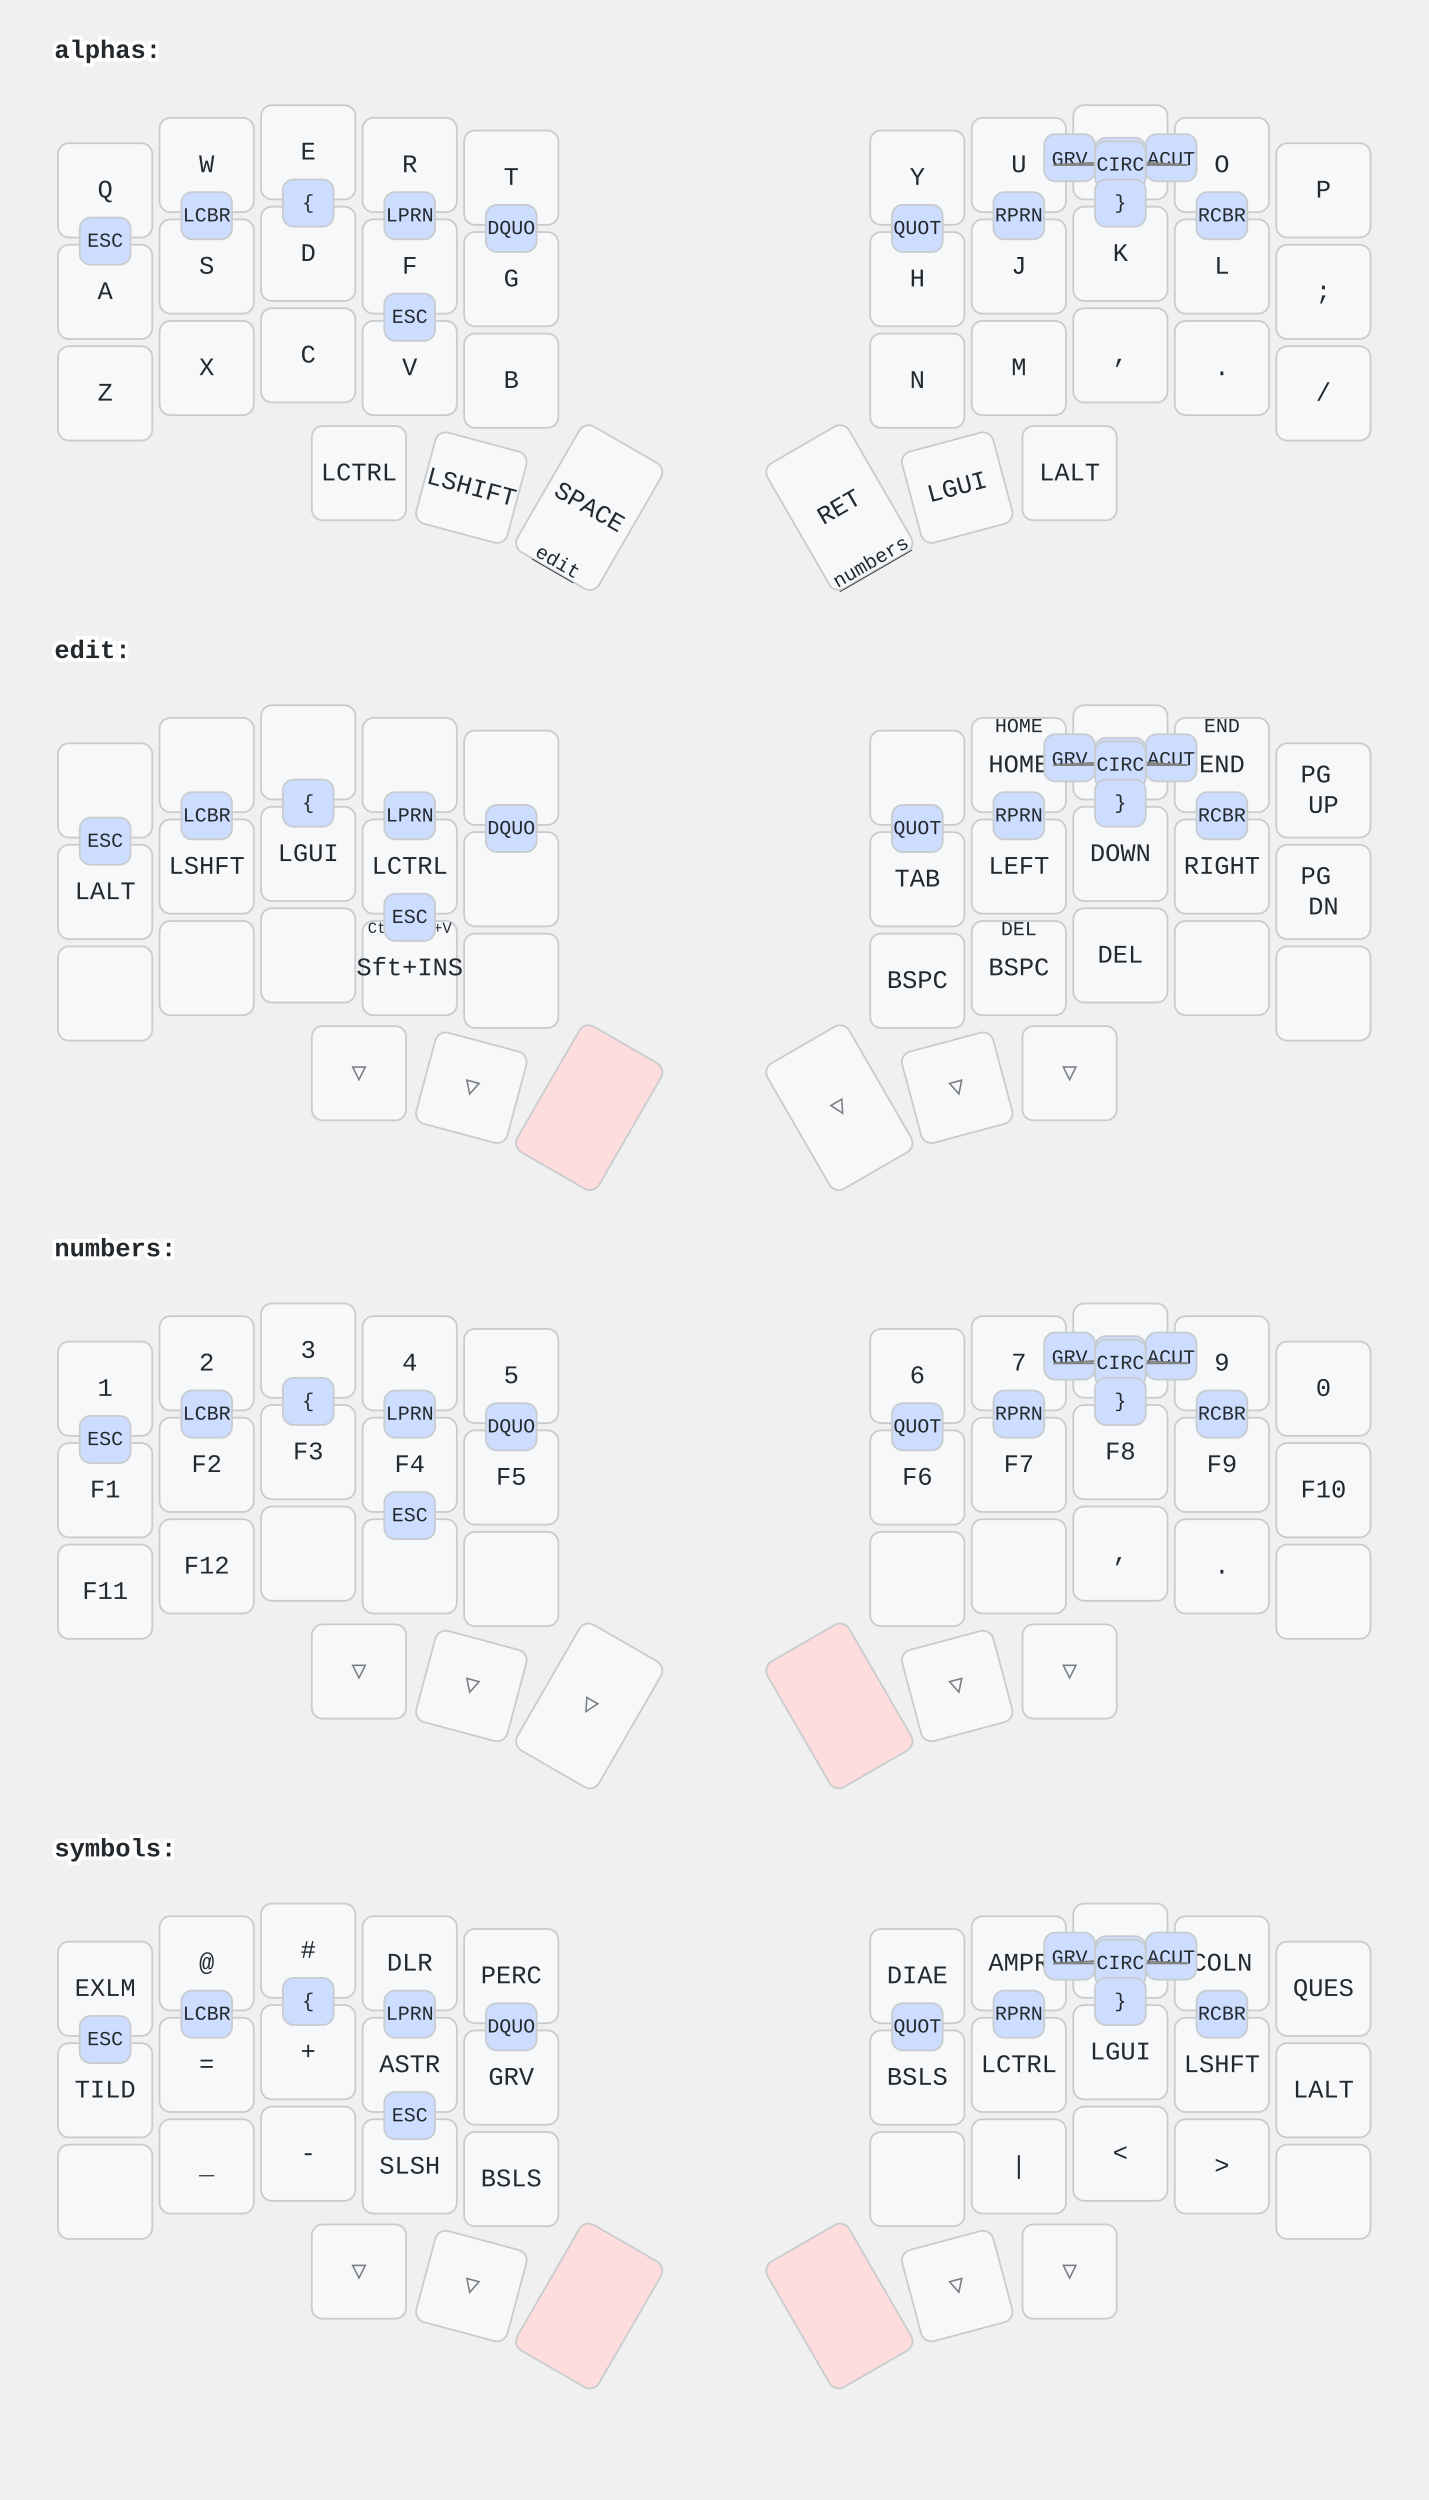
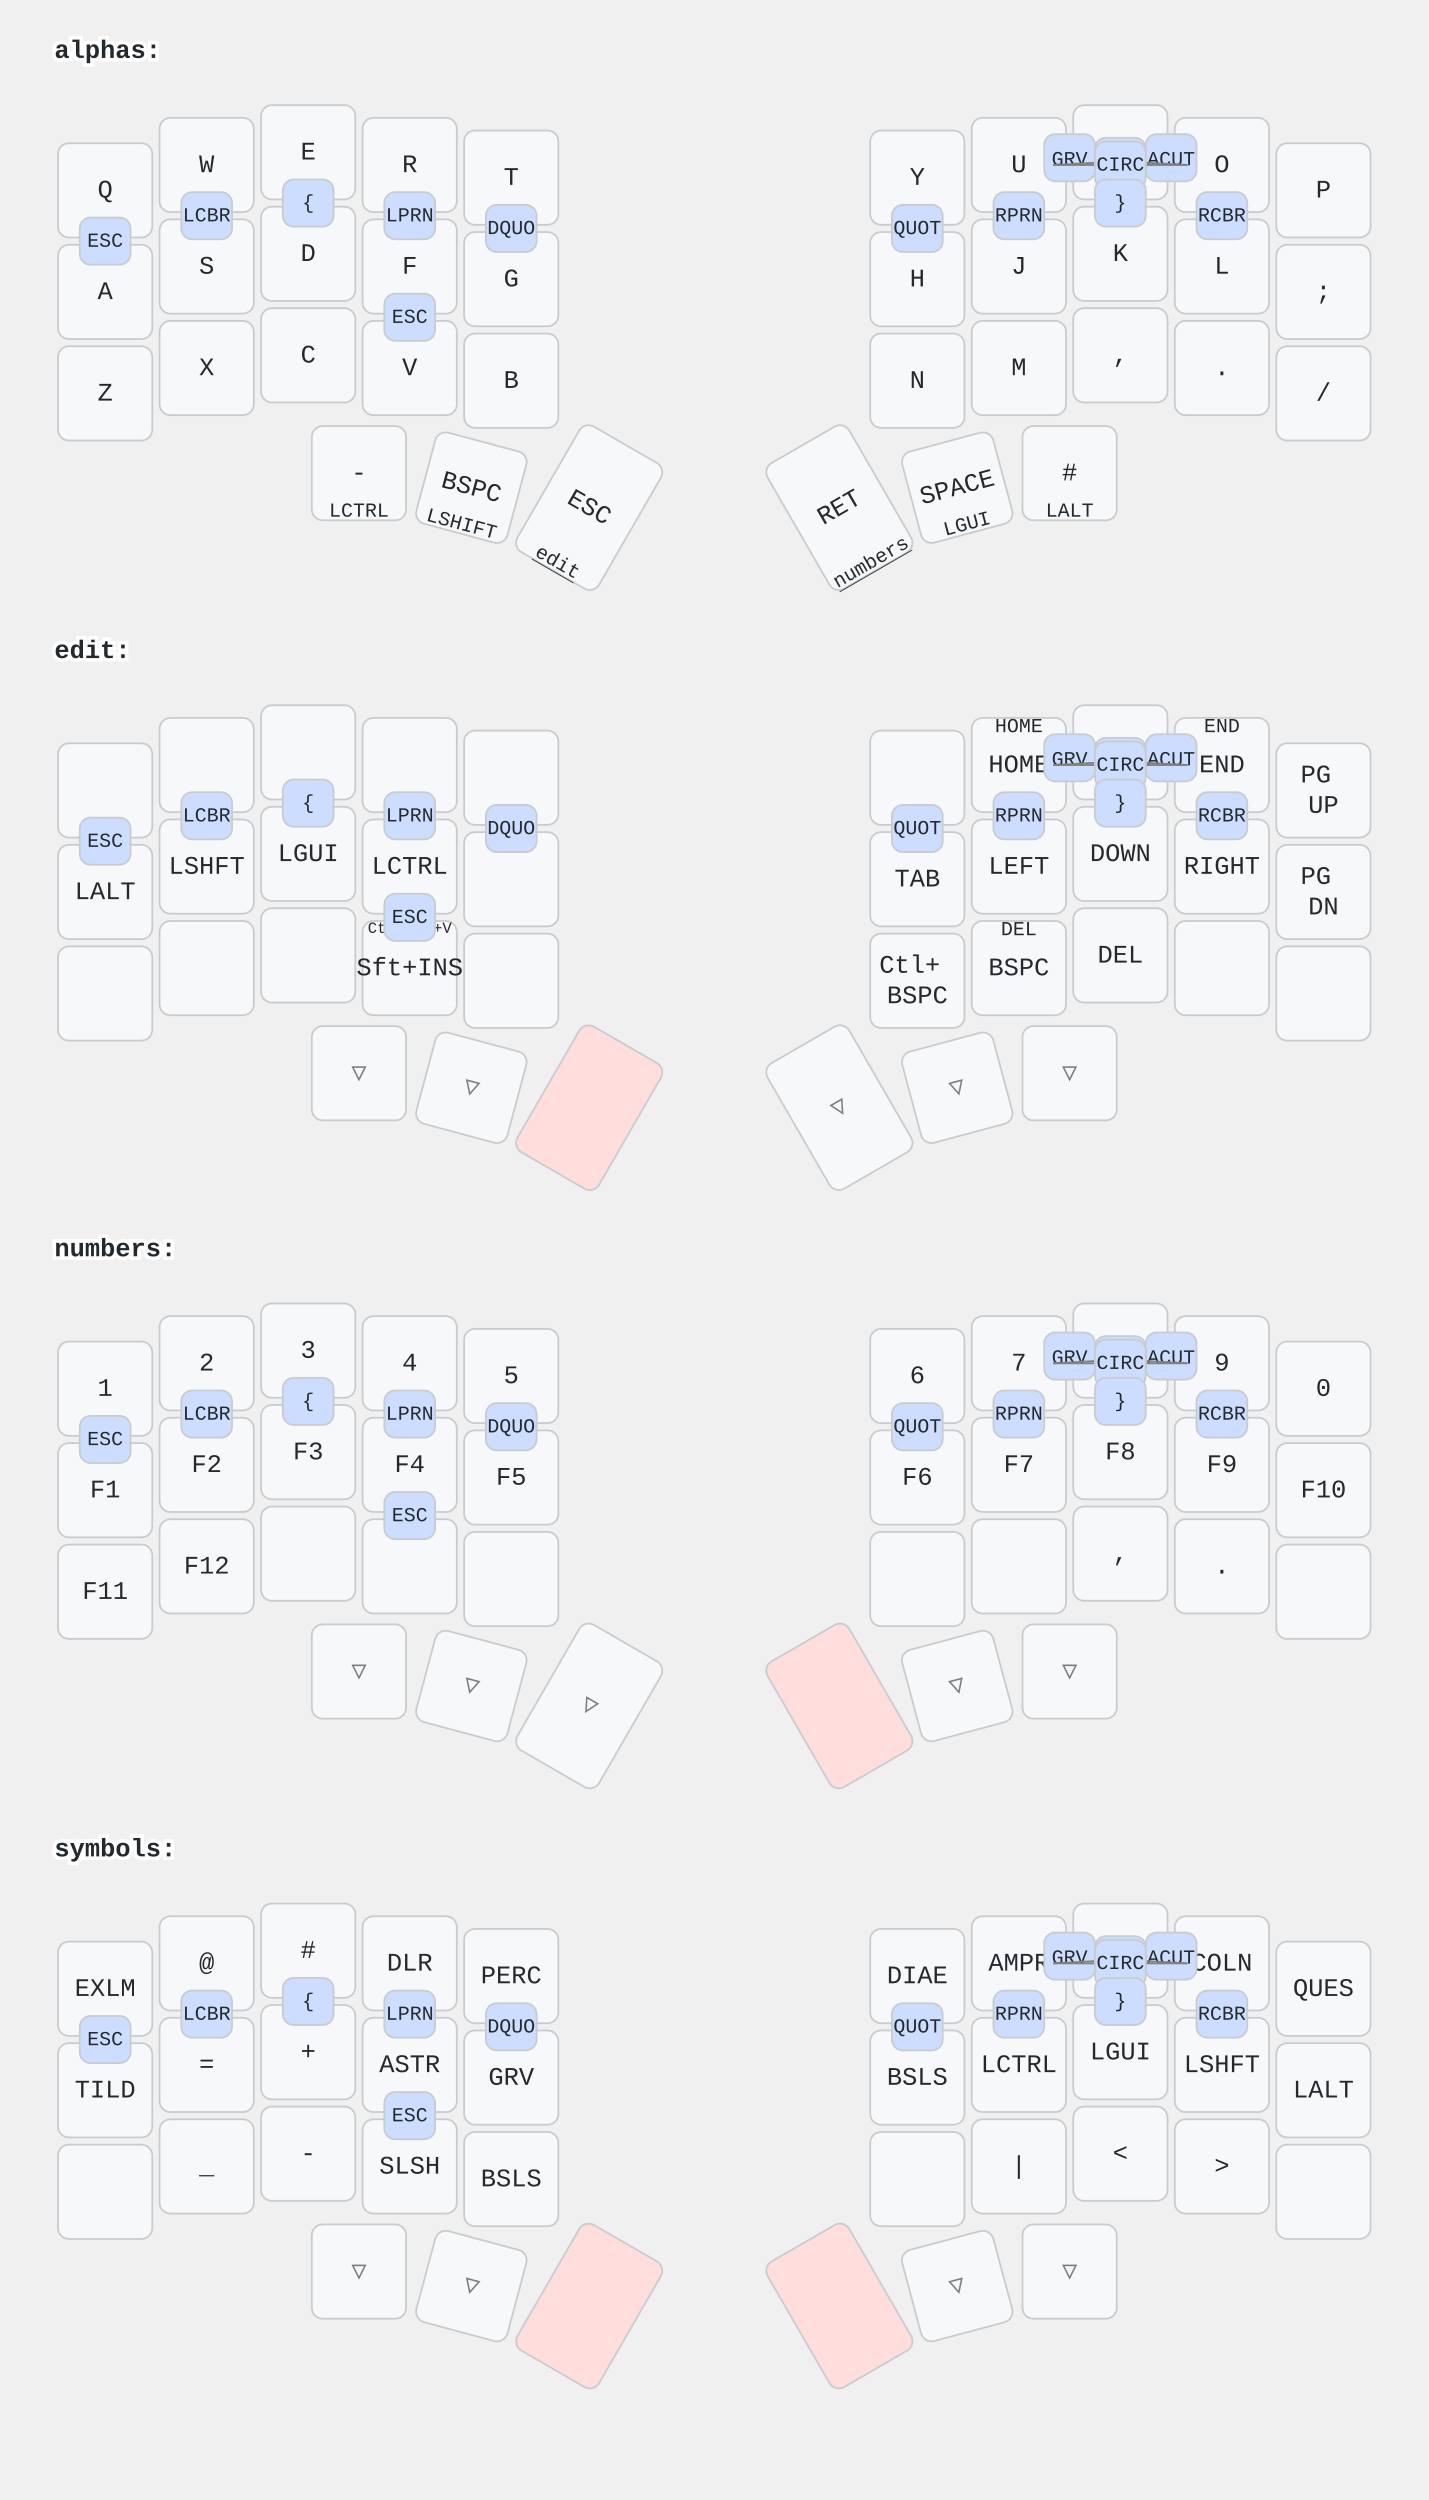
<svg xmlns="http://www.w3.org/2000/svg" width="788" height="1379" viewBox="0 0 788 1379" class="keymap">
  <style>/* inherit to force styles through use tags */
svg path {
    fill: inherit;
}

/* font and background color specifications */
svg.keymap {
    font-family: SFMono-Regular,Consolas,Liberation Mono,Menlo,monospace;
    font-size: 14px;
    font-kerning: normal;
    text-rendering: optimizeLegibility;
    fill: #24292e;
}

/* default key styling */
rect.key {
    fill: #f6f8fa;
}

rect.key, rect.combo {
    stroke: #c9cccf;
    stroke-width: 1;
}

/* default key side styling, only used is draw_key_sides is set */
rect.side {
    filter: brightness(90%);
}

/* color accent for combo boxes */
rect.combo, rect.combo-separate {
    fill: #cdf;
}

/* color accent for held keys */
rect.held, rect.combo.held {
    fill: #fdd;
}

/* color accent for ghost (optional) keys */
rect.ghost, rect.combo.ghost {
    stroke-dasharray: 4, 4;
    stroke-width: 2;
}

text {
    text-anchor: middle;
    dominant-baseline: middle;
}

/* styling for layer labels */
text.label {
    font-weight: bold;
    text-anchor: start;
    stroke: white;
    stroke-width: 4;
    paint-order: stroke;
}

/* styling for optional footer */
text.footer {
    text-anchor: end;
    dominant-baseline: auto;
    stroke: white;
    stroke-width: 4;
    paint-order: stroke;
}

/* styling for combo tap, and key non-tap label text */
text.combo, text.hold, text.shifted, text.left, text.right {
    font-size: 11px;
}

text.hold {
    text-anchor: middle;
    dominant-baseline: auto;
}

text.shifted {
    text-anchor: middle;
    dominant-baseline: hanging;
}

text.left {
    text-anchor: start;
}

text.right {
    text-anchor: end;
}

text.layer-activator {
    text-decoration: underline;
}

/* styling for hold/shifted label text in combo box */
text.combo.hold, text.combo.shifted, text.combo.left, text.combo.right {
    font-size: 8px;
}

/* lighter symbol for transparent keys */
text.trans {
    fill: #7b7e81;
}

/* styling for combo dendrons */
path.combo {
    stroke-width: 1;
    stroke: gray;
    fill: none;
}

/* Start Tabler Icons Cleanup */
/* cannot use height/width with glyphs */
.icon-tabler &gt; path {
    fill: inherit;
    stroke: inherit;
    stroke-width: 2;
}
/* hide tabler's default box */
.icon-tabler &gt; path[stroke="none"][fill="none"] {
    visibility: hidden;
}
/* End Tabler Icons Cleanup */
</style>
  <g transform="translate(30, 0)" class="layer-alphas">
    <text x="0" y="28" class="label" id="alphas">alphas:</text>
    <g transform="translate(0, 56)">
      <g transform="translate(28, 49)" class="key keypos-0">
        <rect rx="6" ry="6" x="-26" y="-26" width="52" height="52" class="key" />
        <text x="0" y="0" class="key tap">Q</text>
      </g>
      <g transform="translate(84, 35)" class="key keypos-1">
        <rect rx="6" ry="6" x="-26" y="-26" width="52" height="52" class="key" />
        <text x="0" y="0" class="key tap">W</text>
      </g>
      <g transform="translate(140, 28)" class="key keypos-2">
        <rect rx="6" ry="6" x="-26" y="-26" width="52" height="52" class="key" />
        <text x="0" y="0" class="key tap">E</text>
      </g>
      <g transform="translate(196, 35)" class="key keypos-3">
        <rect rx="6" ry="6" x="-26" y="-26" width="52" height="52" class="key" />
        <text x="0" y="0" class="key tap">R</text>
      </g>
      <g transform="translate(252, 42)" class="key keypos-4">
        <rect rx="6" ry="6" x="-26" y="-26" width="52" height="52" class="key" />
        <text x="0" y="0" class="key tap">T</text>
      </g>
      <g transform="translate(476, 42)" class="key keypos-5">
        <rect rx="6" ry="6" x="-26" y="-26" width="52" height="52" class="key" />
        <text x="0" y="0" class="key tap">Y</text>
      </g>
      <g transform="translate(532, 35)" class="key keypos-6">
        <rect rx="6" ry="6" x="-26" y="-26" width="52" height="52" class="key" />
        <text x="0" y="0" class="key tap">U</text>
      </g>
      <g transform="translate(588, 28)" class="key keypos-7">
        <rect rx="6" ry="6" x="-26" y="-26" width="52" height="52" class="key" />
        <text x="0" y="0" class="key tap">I</text>
      </g>
      <g transform="translate(644, 35)" class="key keypos-8">
        <rect rx="6" ry="6" x="-26" y="-26" width="52" height="52" class="key" />
        <text x="0" y="0" class="key tap">O</text>
      </g>
      <g transform="translate(700, 49)" class="key keypos-9">
        <rect rx="6" ry="6" x="-26" y="-26" width="52" height="52" class="key" />
        <text x="0" y="0" class="key tap">P</text>
      </g>
      <g transform="translate(28, 105)" class="key keypos-10">
        <rect rx="6" ry="6" x="-26" y="-26" width="52" height="52" class="key" />
        <text x="0" y="0" class="key tap">A</text>
      </g>
      <g transform="translate(84, 91)" class="key keypos-11">
        <rect rx="6" ry="6" x="-26" y="-26" width="52" height="52" class="key" />
        <text x="0" y="0" class="key tap">S</text>
      </g>
      <g transform="translate(140, 84)" class="key keypos-12">
        <rect rx="6" ry="6" x="-26" y="-26" width="52" height="52" class="key" />
        <text x="0" y="0" class="key tap">D</text>
      </g>
      <g transform="translate(196, 91)" class="key keypos-13">
        <rect rx="6" ry="6" x="-26" y="-26" width="52" height="52" class="key" />
        <text x="0" y="0" class="key tap">F</text>
      </g>
      <g transform="translate(252, 98)" class="key keypos-14">
        <rect rx="6" ry="6" x="-26" y="-26" width="52" height="52" class="key" />
        <text x="0" y="0" class="key tap">G</text>
      </g>
      <g transform="translate(476, 98)" class="key keypos-15">
        <rect rx="6" ry="6" x="-26" y="-26" width="52" height="52" class="key" />
        <text x="0" y="0" class="key tap">H</text>
      </g>
      <g transform="translate(532, 91)" class="key keypos-16">
        <rect rx="6" ry="6" x="-26" y="-26" width="52" height="52" class="key" />
        <text x="0" y="0" class="key tap">J</text>
      </g>
      <g transform="translate(588, 84)" class="key keypos-17">
        <rect rx="6" ry="6" x="-26" y="-26" width="52" height="52" class="key" />
        <text x="0" y="0" class="key tap">K</text>
      </g>
      <g transform="translate(644, 91)" class="key keypos-18">
        <rect rx="6" ry="6" x="-26" y="-26" width="52" height="52" class="key" />
        <text x="0" y="0" class="key tap">L</text>
      </g>
      <g transform="translate(700, 105)" class="key keypos-19">
        <rect rx="6" ry="6" x="-26" y="-26" width="52" height="52" class="key" />
        <text x="0" y="0" class="key tap">;</text>
      </g>
      <g transform="translate(28, 161)" class="key keypos-20">
        <rect rx="6" ry="6" x="-26" y="-26" width="52" height="52" class="key" />
        <text x="0" y="0" class="key tap">Z</text>
      </g>
      <g transform="translate(84, 147)" class="key keypos-21">
        <rect rx="6" ry="6" x="-26" y="-26" width="52" height="52" class="key" />
        <text x="0" y="0" class="key tap">X</text>
      </g>
      <g transform="translate(140, 140)" class="key keypos-22">
        <rect rx="6" ry="6" x="-26" y="-26" width="52" height="52" class="key" />
        <text x="0" y="0" class="key tap">C</text>
      </g>
      <g transform="translate(196, 147)" class="key keypos-23">
        <rect rx="6" ry="6" x="-26" y="-26" width="52" height="52" class="key" />
        <text x="0" y="0" class="key tap">V</text>
      </g>
      <g transform="translate(252, 154)" class="key keypos-24">
        <rect rx="6" ry="6" x="-26" y="-26" width="52" height="52" class="key" />
        <text x="0" y="0" class="key tap">B</text>
      </g>
      <g transform="translate(476, 154)" class="key keypos-25">
        <rect rx="6" ry="6" x="-26" y="-26" width="52" height="52" class="key" />
        <text x="0" y="0" class="key tap">N</text>
      </g>
      <g transform="translate(532, 147)" class="key keypos-26">
        <rect rx="6" ry="6" x="-26" y="-26" width="52" height="52" class="key" />
        <text x="0" y="0" class="key tap">M</text>
      </g>
      <g transform="translate(588, 140)" class="key keypos-27">
        <rect rx="6" ry="6" x="-26" y="-26" width="52" height="52" class="key" />
        <text x="0" y="0" class="key tap">,</text>
      </g>
      <g transform="translate(644, 147)" class="key keypos-28">
        <rect rx="6" ry="6" x="-26" y="-26" width="52" height="52" class="key" />
        <text x="0" y="0" class="key tap">.</text>
      </g>
      <g transform="translate(700, 161)" class="key keypos-29">
        <rect rx="6" ry="6" x="-26" y="-26" width="52" height="52" class="key" />
        <text x="0" y="0" class="key tap">/</text>
      </g>
      <g transform="translate(168, 205)" class="key keypos-30">
        <rect rx="6" ry="6" x="-26" y="-26" width="52" height="52" class="key" />
-         <text x="0" y="0" class="key tap">LCTRL</text>
+         <text x="0" y="0" class="key tap">-</text>
+         <text x="0" y="24" class="key hold">LCTRL</text>
      </g>
      <g transform="translate(230, 213) rotate(15.0)" class="key keypos-31">
        <rect rx="6" ry="6" x="-26" y="-26" width="52" height="52" class="key" />
-         <text x="0" y="0" class="key tap">LSHIFT</text>
+         <text x="0" y="0" class="key tap">BSPC</text>
+         <text x="0" y="24" class="key hold">LSHIFT</text>
      </g>
      <g transform="translate(295, 224) rotate(30.0)" class="key keypos-32">
        <rect rx="6" ry="6" x="-26" y="-40" width="52" height="80" class="key" />
-         <text x="0" y="0" class="key tap">SPACE</text>
+         <text x="0" y="0" class="key tap">ESC</text>
        <a href="#edit">
          <text x="0" y="38" class="key hold layer-activator">edit</text>
        </a>
      </g>
      <g transform="translate(433, 224) rotate(-30.0)" class="key keypos-33">
        <rect rx="6" ry="6" x="-26" y="-40" width="52" height="80" class="key" />
        <text x="0" y="0" class="key tap">RET</text>
        <a href="#numbers">
          <text x="0" y="38" class="key hold layer-activator">numbers</text>
        </a>
      </g>
      <g transform="translate(498, 213) rotate(-15.0)" class="key keypos-34">
        <rect rx="6" ry="6" x="-26" y="-26" width="52" height="52" class="key" />
-         <text x="0" y="0" class="key tap">LGUI</text>
+         <text x="0" y="0" class="key tap">SPACE</text>
+         <text x="0" y="24" class="key hold">LGUI</text>
      </g>
      <g transform="translate(560, 205)" class="key keypos-35">
        <rect rx="6" ry="6" x="-26" y="-26" width="52" height="52" class="key" />
-         <text x="0" y="0" class="key tap">LALT</text>
+         <text x="0" y="0" class="key tap">#</text>
+         <text x="0" y="24" class="key hold">LALT</text>
      </g>
      <g class="combo combopos-0">
        <rect rx="6" ry="6" x="602" y="18" width="28" height="26" class="combo" />
        <text x="616" y="32" class="combo tap">ACUT</text>
      </g>
      <g class="combo combopos-1">
        <rect rx="6" ry="6" x="546" y="18" width="28" height="26" class="combo" />
        <text x="560" y="32" class="combo tap">GRV</text>
      </g>
      <g class="combo combopos-2">
        <path d="M588,33 l-37,2" class="combo" />
        <path d="M588,33 l37,2" class="combo" />
        <rect rx="6" ry="6" x="574" y="20" width="28" height="26" class="combo" />
        <text x="588" y="33" class="combo tap">TILD</text>
      </g>
      <g class="combo combopos-3">
        <path d="M588,35 l-37,0" class="combo" />
        <path d="M588,35 l37,0" class="combo" />
        <rect rx="6" ry="6" x="574" y="22" width="28" height="26" class="combo" />
        <text x="588" y="35" class="combo tap">CIRC</text>
      </g>
      <g class="combo combopos-4">
        <rect rx="6" ry="6" x="182" y="50" width="28" height="26" class="combo" />
        <text x="196" y="63" class="combo tap">LPRN</text>
      </g>
      <g class="combo combopos-5">
        <rect rx="6" ry="6" x="518" y="50" width="28" height="26" class="combo" />
        <text x="532" y="63" class="combo tap">RPRN</text>
      </g>
      <g class="combo combopos-6">
        <rect rx="6" ry="6" x="70" y="50" width="28" height="26" class="combo" />
        <text x="84" y="63" class="combo tap">LCBR</text>
      </g>
      <g class="combo combopos-7">
        <rect rx="6" ry="6" x="630" y="50" width="28" height="26" class="combo" />
        <text x="644" y="63" class="combo tap">RCBR</text>
      </g>
      <g class="combo combopos-8">
        <rect rx="6" ry="6" x="126" y="43" width="28" height="26" class="combo" />
        <text x="140" y="56" class="combo tap">{</text>
      </g>
      <g class="combo combopos-9">
        <rect rx="6" ry="6" x="574" y="43" width="28" height="26" class="combo" />
        <text x="588" y="56" class="combo tap">}</text>
      </g>
      <g class="combo combopos-10">
        <rect rx="6" ry="6" x="238" y="57" width="28" height="26" class="combo" />
        <text x="252" y="70" class="combo tap">DQUO</text>
      </g>
      <g class="combo combopos-11">
        <rect rx="6" ry="6" x="462" y="57" width="28" height="26" class="combo" />
        <text x="476" y="70" class="combo tap">QUOT</text>
      </g>
      <g class="combo combopos-12">
        <rect rx="6" ry="6" x="14" y="64" width="28" height="26" class="combo" />
        <text x="28" y="77" class="combo tap">ESC</text>
      </g>
      <g class="combo combopos-13">
        <rect rx="6" ry="6" x="182" y="106" width="28" height="26" class="combo" />
        <text x="196" y="119" class="combo tap">ESC</text>
      </g>
    </g>
  </g>
  <g transform="translate(30, 331)" class="layer-edit">
    <text x="0" y="28" class="label" id="edit">edit:</text>
    <g transform="translate(0, 56)">
      <g transform="translate(28, 49)" class="key keypos-0">
        <rect rx="6" ry="6" x="-26" y="-26" width="52" height="52" class="key" />
      </g>
      <g transform="translate(84, 35)" class="key keypos-1">
        <rect rx="6" ry="6" x="-26" y="-26" width="52" height="52" class="key" />
      </g>
      <g transform="translate(140, 28)" class="key keypos-2">
        <rect rx="6" ry="6" x="-26" y="-26" width="52" height="52" class="key" />
      </g>
      <g transform="translate(196, 35)" class="key keypos-3">
        <rect rx="6" ry="6" x="-26" y="-26" width="52" height="52" class="key" />
      </g>
      <g transform="translate(252, 42)" class="key keypos-4">
        <rect rx="6" ry="6" x="-26" y="-26" width="52" height="52" class="key" />
      </g>
      <g transform="translate(476, 42)" class="key keypos-5">
        <rect rx="6" ry="6" x="-26" y="-26" width="52" height="52" class="key" />
      </g>
      <g transform="translate(532, 35)" class="key keypos-6">
        <rect rx="6" ry="6" x="-26" y="-26" width="52" height="52" class="key" />
        <text x="0" y="0" class="key tap">HOME</text>
        <text x="0" y="-24" class="key shifted">HOME</text>
      </g>
      <g transform="translate(588, 28)" class="key keypos-7">
        <rect rx="6" ry="6" x="-26" y="-26" width="52" height="52" class="key" />
        <text x="0" y="0" class="key tap">UP</text>
      </g>
      <g transform="translate(644, 35)" class="key keypos-8">
        <rect rx="6" ry="6" x="-26" y="-26" width="52" height="52" class="key" />
        <text x="0" y="0" class="key tap">END</text>
        <text x="0" y="-24" class="key shifted">END</text>
      </g>
      <g transform="translate(700, 49)" class="key keypos-9">
        <rect rx="6" ry="6" x="-26" y="-26" width="52" height="52" class="key" />
        <text x="0" y="0" class="key tap">
          <tspan x="0" dy="-0.6em">PG</tspan>
          <tspan x="0" dy="1.2em">UP</tspan>
        </text>
      </g>
      <g transform="translate(28, 105)" class="key keypos-10">
        <rect rx="6" ry="6" x="-26" y="-26" width="52" height="52" class="key" />
        <text x="0" y="0" class="key tap">LALT</text>
      </g>
      <g transform="translate(84, 91)" class="key keypos-11">
        <rect rx="6" ry="6" x="-26" y="-26" width="52" height="52" class="key" />
        <text x="0" y="0" class="key tap">LSHFT</text>
      </g>
      <g transform="translate(140, 84)" class="key keypos-12">
        <rect rx="6" ry="6" x="-26" y="-26" width="52" height="52" class="key" />
        <text x="0" y="0" class="key tap">LGUI</text>
      </g>
      <g transform="translate(196, 91)" class="key keypos-13">
        <rect rx="6" ry="6" x="-26" y="-26" width="52" height="52" class="key" />
        <text x="0" y="0" class="key tap">LCTRL</text>
      </g>
      <g transform="translate(252, 98)" class="key keypos-14">
        <rect rx="6" ry="6" x="-26" y="-26" width="52" height="52" class="key" />
      </g>
      <g transform="translate(476, 98)" class="key keypos-15">
        <rect rx="6" ry="6" x="-26" y="-26" width="52" height="52" class="key" />
        <text x="0" y="0" class="key tap">TAB</text>
      </g>
      <g transform="translate(532, 91)" class="key keypos-16">
        <rect rx="6" ry="6" x="-26" y="-26" width="52" height="52" class="key" />
        <text x="0" y="0" class="key tap">LEFT</text>
      </g>
      <g transform="translate(588, 84)" class="key keypos-17">
        <rect rx="6" ry="6" x="-26" y="-26" width="52" height="52" class="key" />
        <text x="0" y="0" class="key tap">DOWN</text>
      </g>
      <g transform="translate(644, 91)" class="key keypos-18">
        <rect rx="6" ry="6" x="-26" y="-26" width="52" height="52" class="key" />
        <text x="0" y="0" class="key tap">RIGHT</text>
      </g>
      <g transform="translate(700, 105)" class="key keypos-19">
        <rect rx="6" ry="6" x="-26" y="-26" width="52" height="52" class="key" />
        <text x="0" y="0" class="key tap">
          <tspan x="0" dy="-0.6em">PG</tspan>
          <tspan x="0" dy="1.2em">DN</tspan>
        </text>
      </g>
      <g transform="translate(28, 161)" class="key keypos-20">
        <rect rx="6" ry="6" x="-26" y="-26" width="52" height="52" class="key" />
      </g>
      <g transform="translate(84, 147)" class="key keypos-21">
        <rect rx="6" ry="6" x="-26" y="-26" width="52" height="52" class="key" />
      </g>
      <g transform="translate(140, 140)" class="key keypos-22">
        <rect rx="6" ry="6" x="-26" y="-26" width="52" height="52" class="key" />
      </g>
      <g transform="translate(196, 147)" class="key keypos-23">
        <rect rx="6" ry="6" x="-26" y="-26" width="52" height="52" class="key" />
        <text x="0" y="0" class="key tap">Sft+INS</text>
        <text x="0" y="-24" class="key shifted">
          <tspan style="font-size: 78%">Ctl+Sft+V</tspan>
        </text>
      </g>
      <g transform="translate(252, 154)" class="key keypos-24">
        <rect rx="6" ry="6" x="-26" y="-26" width="52" height="52" class="key" />
      </g>
      <g transform="translate(476, 154)" class="key keypos-25">
        <rect rx="6" ry="6" x="-26" y="-26" width="52" height="52" class="key" />
-         <text x="0" y="0" class="key tap">BSPC</text>
+         <text x="0" y="0" class="key tap">
+           <tspan x="0" dy="-0.6em">Ctl+</tspan>
+           <tspan x="0" dy="1.2em">BSPC</tspan>
+         </text>
      </g>
      <g transform="translate(532, 147)" class="key keypos-26">
        <rect rx="6" ry="6" x="-26" y="-26" width="52" height="52" class="key" />
        <text x="0" y="0" class="key tap">BSPC</text>
        <text x="0" y="-24" class="key shifted">DEL</text>
      </g>
      <g transform="translate(588, 140)" class="key keypos-27">
        <rect rx="6" ry="6" x="-26" y="-26" width="52" height="52" class="key" />
        <text x="0" y="0" class="key tap">DEL</text>
      </g>
      <g transform="translate(644, 147)" class="key keypos-28">
        <rect rx="6" ry="6" x="-26" y="-26" width="52" height="52" class="key" />
      </g>
      <g transform="translate(700, 161)" class="key keypos-29">
        <rect rx="6" ry="6" x="-26" y="-26" width="52" height="52" class="key" />
      </g>
      <g transform="translate(168, 205)" class="key trans keypos-30">
        <rect rx="6" ry="6" x="-26" y="-26" width="52" height="52" class="key trans" />
        <text x="0" y="0" class="key trans tap">▽</text>
      </g>
      <g transform="translate(230, 213) rotate(15.0)" class="key trans keypos-31">
        <rect rx="6" ry="6" x="-26" y="-26" width="52" height="52" class="key trans" />
        <text x="0" y="0" class="key trans tap">▽</text>
      </g>
      <g transform="translate(295, 224) rotate(30.0)" class="key held keypos-32">
        <rect rx="6" ry="6" x="-26" y="-40" width="52" height="80" class="key held" />
      </g>
      <g transform="translate(433, 224) rotate(-30.0)" class="key trans keypos-33">
        <rect rx="6" ry="6" x="-26" y="-40" width="52" height="80" class="key trans" />
        <text x="0" y="0" class="key trans tap">▽</text>
      </g>
      <g transform="translate(498, 213) rotate(-15.0)" class="key trans keypos-34">
        <rect rx="6" ry="6" x="-26" y="-26" width="52" height="52" class="key trans" />
        <text x="0" y="0" class="key trans tap">▽</text>
      </g>
      <g transform="translate(560, 205)" class="key trans keypos-35">
        <rect rx="6" ry="6" x="-26" y="-26" width="52" height="52" class="key trans" />
        <text x="0" y="0" class="key trans tap">▽</text>
      </g>
      <g class="combo combopos-0">
        <rect rx="6" ry="6" x="602" y="18" width="28" height="26" class="combo" />
        <text x="616" y="32" class="combo tap">ACUT</text>
      </g>
      <g class="combo combopos-1">
        <rect rx="6" ry="6" x="546" y="18" width="28" height="26" class="combo" />
        <text x="560" y="32" class="combo tap">GRV</text>
      </g>
      <g class="combo combopos-2">
        <path d="M588,33 l-37,2" class="combo" />
        <path d="M588,33 l37,2" class="combo" />
        <rect rx="6" ry="6" x="574" y="20" width="28" height="26" class="combo" />
        <text x="588" y="33" class="combo tap">TILD</text>
      </g>
      <g class="combo combopos-3">
        <path d="M588,35 l-37,0" class="combo" />
        <path d="M588,35 l37,0" class="combo" />
        <rect rx="6" ry="6" x="574" y="22" width="28" height="26" class="combo" />
        <text x="588" y="35" class="combo tap">CIRC</text>
      </g>
      <g class="combo combopos-4">
        <rect rx="6" ry="6" x="182" y="50" width="28" height="26" class="combo" />
        <text x="196" y="63" class="combo tap">LPRN</text>
      </g>
      <g class="combo combopos-5">
        <rect rx="6" ry="6" x="518" y="50" width="28" height="26" class="combo" />
        <text x="532" y="63" class="combo tap">RPRN</text>
      </g>
      <g class="combo combopos-6">
        <rect rx="6" ry="6" x="70" y="50" width="28" height="26" class="combo" />
        <text x="84" y="63" class="combo tap">LCBR</text>
      </g>
      <g class="combo combopos-7">
        <rect rx="6" ry="6" x="630" y="50" width="28" height="26" class="combo" />
        <text x="644" y="63" class="combo tap">RCBR</text>
      </g>
      <g class="combo combopos-8">
        <rect rx="6" ry="6" x="126" y="43" width="28" height="26" class="combo" />
        <text x="140" y="56" class="combo tap">{</text>
      </g>
      <g class="combo combopos-9">
        <rect rx="6" ry="6" x="574" y="43" width="28" height="26" class="combo" />
        <text x="588" y="56" class="combo tap">}</text>
      </g>
      <g class="combo combopos-10">
        <rect rx="6" ry="6" x="238" y="57" width="28" height="26" class="combo" />
        <text x="252" y="70" class="combo tap">DQUO</text>
      </g>
      <g class="combo combopos-11">
        <rect rx="6" ry="6" x="462" y="57" width="28" height="26" class="combo" />
        <text x="476" y="70" class="combo tap">QUOT</text>
      </g>
      <g class="combo combopos-12">
        <rect rx="6" ry="6" x="14" y="64" width="28" height="26" class="combo" />
        <text x="28" y="77" class="combo tap">ESC</text>
      </g>
      <g class="combo combopos-13">
        <rect rx="6" ry="6" x="182" y="106" width="28" height="26" class="combo" />
        <text x="196" y="119" class="combo tap">ESC</text>
      </g>
    </g>
  </g>
  <g transform="translate(30, 661)" class="layer-numbers">
    <text x="0" y="28" class="label" id="numbers">numbers:</text>
    <g transform="translate(0, 56)">
      <g transform="translate(28, 49)" class="key keypos-0">
        <rect rx="6" ry="6" x="-26" y="-26" width="52" height="52" class="key" />
        <text x="0" y="0" class="key tap">1</text>
      </g>
      <g transform="translate(84, 35)" class="key keypos-1">
        <rect rx="6" ry="6" x="-26" y="-26" width="52" height="52" class="key" />
        <text x="0" y="0" class="key tap">2</text>
      </g>
      <g transform="translate(140, 28)" class="key keypos-2">
        <rect rx="6" ry="6" x="-26" y="-26" width="52" height="52" class="key" />
        <text x="0" y="0" class="key tap">3</text>
      </g>
      <g transform="translate(196, 35)" class="key keypos-3">
        <rect rx="6" ry="6" x="-26" y="-26" width="52" height="52" class="key" />
        <text x="0" y="0" class="key tap">4</text>
      </g>
      <g transform="translate(252, 42)" class="key keypos-4">
        <rect rx="6" ry="6" x="-26" y="-26" width="52" height="52" class="key" />
        <text x="0" y="0" class="key tap">5</text>
      </g>
      <g transform="translate(476, 42)" class="key keypos-5">
        <rect rx="6" ry="6" x="-26" y="-26" width="52" height="52" class="key" />
        <text x="0" y="0" class="key tap">6</text>
      </g>
      <g transform="translate(532, 35)" class="key keypos-6">
        <rect rx="6" ry="6" x="-26" y="-26" width="52" height="52" class="key" />
        <text x="0" y="0" class="key tap">7</text>
      </g>
      <g transform="translate(588, 28)" class="key keypos-7">
        <rect rx="6" ry="6" x="-26" y="-26" width="52" height="52" class="key" />
        <text x="0" y="0" class="key tap">8</text>
      </g>
      <g transform="translate(644, 35)" class="key keypos-8">
        <rect rx="6" ry="6" x="-26" y="-26" width="52" height="52" class="key" />
        <text x="0" y="0" class="key tap">9</text>
      </g>
      <g transform="translate(700, 49)" class="key keypos-9">
        <rect rx="6" ry="6" x="-26" y="-26" width="52" height="52" class="key" />
        <text x="0" y="0" class="key tap">0</text>
      </g>
      <g transform="translate(28, 105)" class="key keypos-10">
        <rect rx="6" ry="6" x="-26" y="-26" width="52" height="52" class="key" />
        <text x="0" y="0" class="key tap">F1</text>
      </g>
      <g transform="translate(84, 91)" class="key keypos-11">
        <rect rx="6" ry="6" x="-26" y="-26" width="52" height="52" class="key" />
        <text x="0" y="0" class="key tap">F2</text>
      </g>
      <g transform="translate(140, 84)" class="key keypos-12">
        <rect rx="6" ry="6" x="-26" y="-26" width="52" height="52" class="key" />
        <text x="0" y="0" class="key tap">F3</text>
      </g>
      <g transform="translate(196, 91)" class="key keypos-13">
        <rect rx="6" ry="6" x="-26" y="-26" width="52" height="52" class="key" />
        <text x="0" y="0" class="key tap">F4</text>
      </g>
      <g transform="translate(252, 98)" class="key keypos-14">
        <rect rx="6" ry="6" x="-26" y="-26" width="52" height="52" class="key" />
        <text x="0" y="0" class="key tap">F5</text>
      </g>
      <g transform="translate(476, 98)" class="key keypos-15">
        <rect rx="6" ry="6" x="-26" y="-26" width="52" height="52" class="key" />
        <text x="0" y="0" class="key tap">F6</text>
      </g>
      <g transform="translate(532, 91)" class="key keypos-16">
        <rect rx="6" ry="6" x="-26" y="-26" width="52" height="52" class="key" />
        <text x="0" y="0" class="key tap">F7</text>
      </g>
      <g transform="translate(588, 84)" class="key keypos-17">
        <rect rx="6" ry="6" x="-26" y="-26" width="52" height="52" class="key" />
        <text x="0" y="0" class="key tap">F8</text>
      </g>
      <g transform="translate(644, 91)" class="key keypos-18">
        <rect rx="6" ry="6" x="-26" y="-26" width="52" height="52" class="key" />
        <text x="0" y="0" class="key tap">F9</text>
      </g>
      <g transform="translate(700, 105)" class="key keypos-19">
        <rect rx="6" ry="6" x="-26" y="-26" width="52" height="52" class="key" />
        <text x="0" y="0" class="key tap">F10</text>
      </g>
      <g transform="translate(28, 161)" class="key keypos-20">
        <rect rx="6" ry="6" x="-26" y="-26" width="52" height="52" class="key" />
        <text x="0" y="0" class="key tap">F11</text>
      </g>
      <g transform="translate(84, 147)" class="key keypos-21">
        <rect rx="6" ry="6" x="-26" y="-26" width="52" height="52" class="key" />
        <text x="0" y="0" class="key tap">F12</text>
      </g>
      <g transform="translate(140, 140)" class="key keypos-22">
        <rect rx="6" ry="6" x="-26" y="-26" width="52" height="52" class="key" />
      </g>
      <g transform="translate(196, 147)" class="key keypos-23">
        <rect rx="6" ry="6" x="-26" y="-26" width="52" height="52" class="key" />
      </g>
      <g transform="translate(252, 154)" class="key keypos-24">
        <rect rx="6" ry="6" x="-26" y="-26" width="52" height="52" class="key" />
      </g>
      <g transform="translate(476, 154)" class="key keypos-25">
        <rect rx="6" ry="6" x="-26" y="-26" width="52" height="52" class="key" />
      </g>
      <g transform="translate(532, 147)" class="key keypos-26">
        <rect rx="6" ry="6" x="-26" y="-26" width="52" height="52" class="key" />
      </g>
      <g transform="translate(588, 140)" class="key keypos-27">
        <rect rx="6" ry="6" x="-26" y="-26" width="52" height="52" class="key" />
        <text x="0" y="0" class="key tap">,</text>
      </g>
      <g transform="translate(644, 147)" class="key keypos-28">
        <rect rx="6" ry="6" x="-26" y="-26" width="52" height="52" class="key" />
        <text x="0" y="0" class="key tap">.</text>
      </g>
      <g transform="translate(700, 161)" class="key keypos-29">
        <rect rx="6" ry="6" x="-26" y="-26" width="52" height="52" class="key" />
      </g>
      <g transform="translate(168, 205)" class="key trans keypos-30">
        <rect rx="6" ry="6" x="-26" y="-26" width="52" height="52" class="key trans" />
        <text x="0" y="0" class="key trans tap">▽</text>
      </g>
      <g transform="translate(230, 213) rotate(15.0)" class="key trans keypos-31">
        <rect rx="6" ry="6" x="-26" y="-26" width="52" height="52" class="key trans" />
        <text x="0" y="0" class="key trans tap">▽</text>
      </g>
      <g transform="translate(295, 224) rotate(30.0)" class="key trans keypos-32">
        <rect rx="6" ry="6" x="-26" y="-40" width="52" height="80" class="key trans" />
        <text x="0" y="0" class="key trans tap">▽</text>
      </g>
      <g transform="translate(433, 224) rotate(-30.0)" class="key held keypos-33">
        <rect rx="6" ry="6" x="-26" y="-40" width="52" height="80" class="key held" />
      </g>
      <g transform="translate(498, 213) rotate(-15.0)" class="key trans keypos-34">
        <rect rx="6" ry="6" x="-26" y="-26" width="52" height="52" class="key trans" />
        <text x="0" y="0" class="key trans tap">▽</text>
      </g>
      <g transform="translate(560, 205)" class="key trans keypos-35">
        <rect rx="6" ry="6" x="-26" y="-26" width="52" height="52" class="key trans" />
        <text x="0" y="0" class="key trans tap">▽</text>
      </g>
      <g class="combo combopos-0">
        <rect rx="6" ry="6" x="602" y="18" width="28" height="26" class="combo" />
        <text x="616" y="32" class="combo tap">ACUT</text>
      </g>
      <g class="combo combopos-1">
        <rect rx="6" ry="6" x="546" y="18" width="28" height="26" class="combo" />
        <text x="560" y="32" class="combo tap">GRV</text>
      </g>
      <g class="combo combopos-2">
        <path d="M588,33 l-37,2" class="combo" />
        <path d="M588,33 l37,2" class="combo" />
        <rect rx="6" ry="6" x="574" y="20" width="28" height="26" class="combo" />
        <text x="588" y="33" class="combo tap">TILD</text>
      </g>
      <g class="combo combopos-3">
        <path d="M588,35 l-37,0" class="combo" />
        <path d="M588,35 l37,0" class="combo" />
        <rect rx="6" ry="6" x="574" y="22" width="28" height="26" class="combo" />
        <text x="588" y="35" class="combo tap">CIRC</text>
      </g>
      <g class="combo combopos-4">
        <rect rx="6" ry="6" x="182" y="50" width="28" height="26" class="combo" />
        <text x="196" y="63" class="combo tap">LPRN</text>
      </g>
      <g class="combo combopos-5">
        <rect rx="6" ry="6" x="518" y="50" width="28" height="26" class="combo" />
        <text x="532" y="63" class="combo tap">RPRN</text>
      </g>
      <g class="combo combopos-6">
        <rect rx="6" ry="6" x="70" y="50" width="28" height="26" class="combo" />
        <text x="84" y="63" class="combo tap">LCBR</text>
      </g>
      <g class="combo combopos-7">
        <rect rx="6" ry="6" x="630" y="50" width="28" height="26" class="combo" />
        <text x="644" y="63" class="combo tap">RCBR</text>
      </g>
      <g class="combo combopos-8">
        <rect rx="6" ry="6" x="126" y="43" width="28" height="26" class="combo" />
        <text x="140" y="56" class="combo tap">{</text>
      </g>
      <g class="combo combopos-9">
        <rect rx="6" ry="6" x="574" y="43" width="28" height="26" class="combo" />
        <text x="588" y="56" class="combo tap">}</text>
      </g>
      <g class="combo combopos-10">
        <rect rx="6" ry="6" x="238" y="57" width="28" height="26" class="combo" />
        <text x="252" y="70" class="combo tap">DQUO</text>
      </g>
      <g class="combo combopos-11">
        <rect rx="6" ry="6" x="462" y="57" width="28" height="26" class="combo" />
        <text x="476" y="70" class="combo tap">QUOT</text>
      </g>
      <g class="combo combopos-12">
        <rect rx="6" ry="6" x="14" y="64" width="28" height="26" class="combo" />
        <text x="28" y="77" class="combo tap">ESC</text>
      </g>
      <g class="combo combopos-13">
        <rect rx="6" ry="6" x="182" y="106" width="28" height="26" class="combo" />
        <text x="196" y="119" class="combo tap">ESC</text>
      </g>
    </g>
  </g>
  <g transform="translate(30, 992)" class="layer-symbols">
    <text x="0" y="28" class="label" id="symbols">symbols:</text>
    <g transform="translate(0, 56)">
      <g transform="translate(28, 49)" class="key keypos-0">
        <rect rx="6" ry="6" x="-26" y="-26" width="52" height="52" class="key" />
        <text x="0" y="0" class="key tap">EXLM</text>
      </g>
      <g transform="translate(84, 35)" class="key keypos-1">
        <rect rx="6" ry="6" x="-26" y="-26" width="52" height="52" class="key" />
        <text x="0" y="0" class="key tap">@</text>
      </g>
      <g transform="translate(140, 28)" class="key keypos-2">
        <rect rx="6" ry="6" x="-26" y="-26" width="52" height="52" class="key" />
        <text x="0" y="0" class="key tap">#</text>
      </g>
      <g transform="translate(196, 35)" class="key keypos-3">
        <rect rx="6" ry="6" x="-26" y="-26" width="52" height="52" class="key" />
        <text x="0" y="0" class="key tap">DLR</text>
      </g>
      <g transform="translate(252, 42)" class="key keypos-4">
        <rect rx="6" ry="6" x="-26" y="-26" width="52" height="52" class="key" />
        <text x="0" y="0" class="key tap">PERC</text>
      </g>
      <g transform="translate(476, 42)" class="key keypos-5">
        <rect rx="6" ry="6" x="-26" y="-26" width="52" height="52" class="key" />
        <text x="0" y="0" class="key tap">DIAE</text>
      </g>
      <g transform="translate(532, 35)" class="key keypos-6">
        <rect rx="6" ry="6" x="-26" y="-26" width="52" height="52" class="key" />
        <text x="0" y="0" class="key tap">AMPR</text>
      </g>
      <g transform="translate(588, 28)" class="key keypos-7">
        <rect rx="6" ry="6" x="-26" y="-26" width="52" height="52" class="key" />
        <text x="0" y="0" class="key tap">ASTR</text>
      </g>
      <g transform="translate(644, 35)" class="key keypos-8">
        <rect rx="6" ry="6" x="-26" y="-26" width="52" height="52" class="key" />
        <text x="0" y="0" class="key tap">COLN</text>
      </g>
      <g transform="translate(700, 49)" class="key keypos-9">
        <rect rx="6" ry="6" x="-26" y="-26" width="52" height="52" class="key" />
        <text x="0" y="0" class="key tap">QUES</text>
      </g>
      <g transform="translate(28, 105)" class="key keypos-10">
        <rect rx="6" ry="6" x="-26" y="-26" width="52" height="52" class="key" />
        <text x="0" y="0" class="key tap">TILD</text>
      </g>
      <g transform="translate(84, 91)" class="key keypos-11">
        <rect rx="6" ry="6" x="-26" y="-26" width="52" height="52" class="key" />
        <text x="0" y="0" class="key tap">=</text>
      </g>
      <g transform="translate(140, 84)" class="key keypos-12">
        <rect rx="6" ry="6" x="-26" y="-26" width="52" height="52" class="key" />
        <text x="0" y="0" class="key tap">+</text>
      </g>
      <g transform="translate(196, 91)" class="key keypos-13">
        <rect rx="6" ry="6" x="-26" y="-26" width="52" height="52" class="key" />
        <text x="0" y="0" class="key tap">ASTR</text>
      </g>
      <g transform="translate(252, 98)" class="key keypos-14">
        <rect rx="6" ry="6" x="-26" y="-26" width="52" height="52" class="key" />
        <text x="0" y="0" class="key tap">GRV</text>
      </g>
      <g transform="translate(476, 98)" class="key keypos-15">
        <rect rx="6" ry="6" x="-26" y="-26" width="52" height="52" class="key" />
        <text x="0" y="0" class="key tap">BSLS</text>
      </g>
      <g transform="translate(532, 91)" class="key keypos-16">
        <rect rx="6" ry="6" x="-26" y="-26" width="52" height="52" class="key" />
        <text x="0" y="0" class="key tap">LCTRL</text>
      </g>
      <g transform="translate(588, 84)" class="key keypos-17">
        <rect rx="6" ry="6" x="-26" y="-26" width="52" height="52" class="key" />
        <text x="0" y="0" class="key tap">LGUI</text>
      </g>
      <g transform="translate(644, 91)" class="key keypos-18">
        <rect rx="6" ry="6" x="-26" y="-26" width="52" height="52" class="key" />
        <text x="0" y="0" class="key tap">LSHFT</text>
      </g>
      <g transform="translate(700, 105)" class="key keypos-19">
        <rect rx="6" ry="6" x="-26" y="-26" width="52" height="52" class="key" />
        <text x="0" y="0" class="key tap">LALT</text>
      </g>
      <g transform="translate(28, 161)" class="key keypos-20">
        <rect rx="6" ry="6" x="-26" y="-26" width="52" height="52" class="key" />
      </g>
      <g transform="translate(84, 147)" class="key keypos-21">
        <rect rx="6" ry="6" x="-26" y="-26" width="52" height="52" class="key" />
        <text x="0" y="0" class="key tap">_</text>
      </g>
      <g transform="translate(140, 140)" class="key keypos-22">
        <rect rx="6" ry="6" x="-26" y="-26" width="52" height="52" class="key" />
        <text x="0" y="0" class="key tap">-</text>
      </g>
      <g transform="translate(196, 147)" class="key keypos-23">
        <rect rx="6" ry="6" x="-26" y="-26" width="52" height="52" class="key" />
        <text x="0" y="0" class="key tap">SLSH</text>
      </g>
      <g transform="translate(252, 154)" class="key keypos-24">
        <rect rx="6" ry="6" x="-26" y="-26" width="52" height="52" class="key" />
        <text x="0" y="0" class="key tap">BSLS</text>
      </g>
      <g transform="translate(476, 154)" class="key keypos-25">
        <rect rx="6" ry="6" x="-26" y="-26" width="52" height="52" class="key" />
      </g>
      <g transform="translate(532, 147)" class="key keypos-26">
        <rect rx="6" ry="6" x="-26" y="-26" width="52" height="52" class="key" />
        <text x="0" y="0" class="key tap">|</text>
      </g>
      <g transform="translate(588, 140)" class="key keypos-27">
        <rect rx="6" ry="6" x="-26" y="-26" width="52" height="52" class="key" />
        <text x="0" y="0" class="key tap">&lt;</text>
      </g>
      <g transform="translate(644, 147)" class="key keypos-28">
        <rect rx="6" ry="6" x="-26" y="-26" width="52" height="52" class="key" />
        <text x="0" y="0" class="key tap">&gt;</text>
      </g>
      <g transform="translate(700, 161)" class="key keypos-29">
        <rect rx="6" ry="6" x="-26" y="-26" width="52" height="52" class="key" />
      </g>
      <g transform="translate(168, 205)" class="key trans keypos-30">
        <rect rx="6" ry="6" x="-26" y="-26" width="52" height="52" class="key trans" />
        <text x="0" y="0" class="key trans tap">▽</text>
      </g>
      <g transform="translate(230, 213) rotate(15.0)" class="key trans keypos-31">
        <rect rx="6" ry="6" x="-26" y="-26" width="52" height="52" class="key trans" />
        <text x="0" y="0" class="key trans tap">▽</text>
      </g>
      <g transform="translate(295, 224) rotate(30.0)" class="key held keypos-32">
        <rect rx="6" ry="6" x="-26" y="-40" width="52" height="80" class="key held" />
      </g>
      <g transform="translate(433, 224) rotate(-30.0)" class="key held keypos-33">
        <rect rx="6" ry="6" x="-26" y="-40" width="52" height="80" class="key held" />
      </g>
      <g transform="translate(498, 213) rotate(-15.0)" class="key trans keypos-34">
        <rect rx="6" ry="6" x="-26" y="-26" width="52" height="52" class="key trans" />
        <text x="0" y="0" class="key trans tap">▽</text>
      </g>
      <g transform="translate(560, 205)" class="key trans keypos-35">
        <rect rx="6" ry="6" x="-26" y="-26" width="52" height="52" class="key trans" />
        <text x="0" y="0" class="key trans tap">▽</text>
      </g>
      <g class="combo combopos-0">
        <rect rx="6" ry="6" x="602" y="18" width="28" height="26" class="combo" />
        <text x="616" y="32" class="combo tap">ACUT</text>
      </g>
      <g class="combo combopos-1">
        <rect rx="6" ry="6" x="546" y="18" width="28" height="26" class="combo" />
        <text x="560" y="32" class="combo tap">GRV</text>
      </g>
      <g class="combo combopos-2">
        <path d="M588,33 l-37,2" class="combo" />
        <path d="M588,33 l37,2" class="combo" />
        <rect rx="6" ry="6" x="574" y="20" width="28" height="26" class="combo" />
        <text x="588" y="33" class="combo tap">TILD</text>
      </g>
      <g class="combo combopos-3">
        <path d="M588,35 l-37,0" class="combo" />
        <path d="M588,35 l37,0" class="combo" />
        <rect rx="6" ry="6" x="574" y="22" width="28" height="26" class="combo" />
        <text x="588" y="35" class="combo tap">CIRC</text>
      </g>
      <g class="combo combopos-4">
        <rect rx="6" ry="6" x="182" y="50" width="28" height="26" class="combo" />
        <text x="196" y="63" class="combo tap">LPRN</text>
      </g>
      <g class="combo combopos-5">
        <rect rx="6" ry="6" x="518" y="50" width="28" height="26" class="combo" />
        <text x="532" y="63" class="combo tap">RPRN</text>
      </g>
      <g class="combo combopos-6">
        <rect rx="6" ry="6" x="70" y="50" width="28" height="26" class="combo" />
        <text x="84" y="63" class="combo tap">LCBR</text>
      </g>
      <g class="combo combopos-7">
        <rect rx="6" ry="6" x="630" y="50" width="28" height="26" class="combo" />
        <text x="644" y="63" class="combo tap">RCBR</text>
      </g>
      <g class="combo combopos-8">
        <rect rx="6" ry="6" x="126" y="43" width="28" height="26" class="combo" />
        <text x="140" y="56" class="combo tap">{</text>
      </g>
      <g class="combo combopos-9">
        <rect rx="6" ry="6" x="574" y="43" width="28" height="26" class="combo" />
        <text x="588" y="56" class="combo tap">}</text>
      </g>
      <g class="combo combopos-10">
        <rect rx="6" ry="6" x="238" y="57" width="28" height="26" class="combo" />
        <text x="252" y="70" class="combo tap">DQUO</text>
      </g>
      <g class="combo combopos-11">
        <rect rx="6" ry="6" x="462" y="57" width="28" height="26" class="combo" />
        <text x="476" y="70" class="combo tap">QUOT</text>
      </g>
      <g class="combo combopos-12">
        <rect rx="6" ry="6" x="14" y="64" width="28" height="26" class="combo" />
        <text x="28" y="77" class="combo tap">ESC</text>
      </g>
      <g class="combo combopos-13">
        <rect rx="6" ry="6" x="182" y="106" width="28" height="26" class="combo" />
        <text x="196" y="119" class="combo tap">ESC</text>
      </g>
    </g>
  </g>
</svg>
